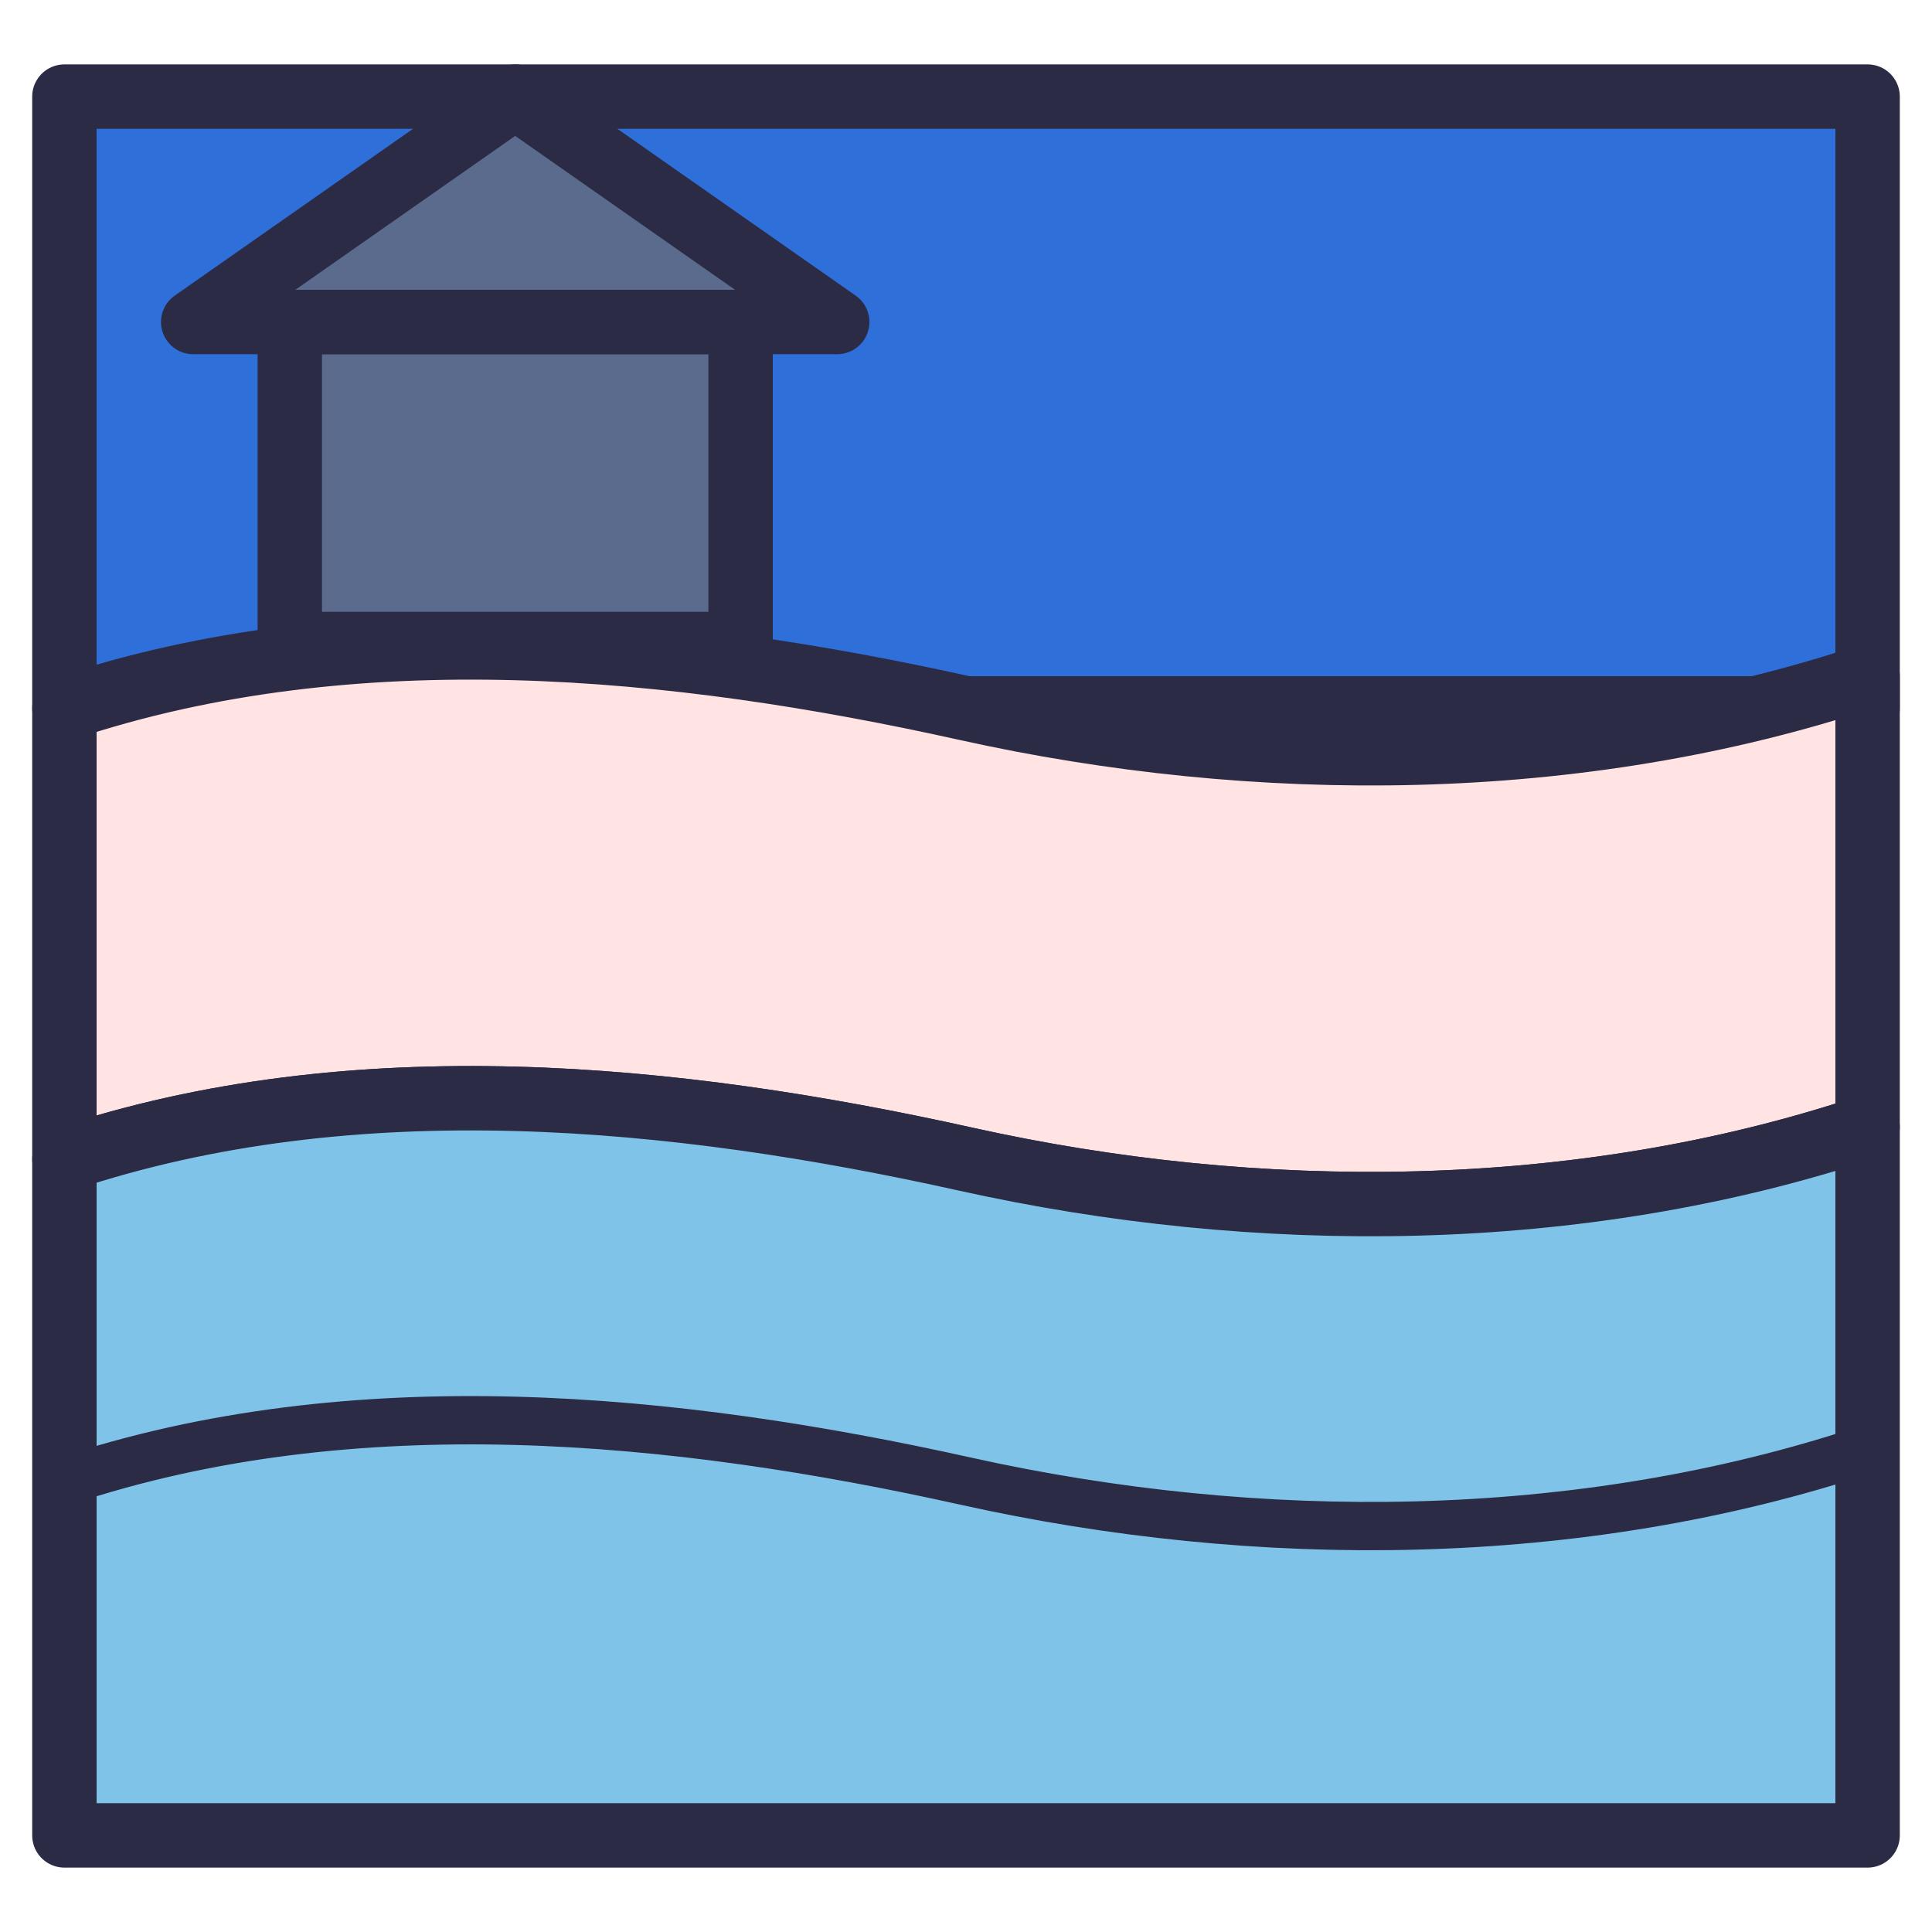
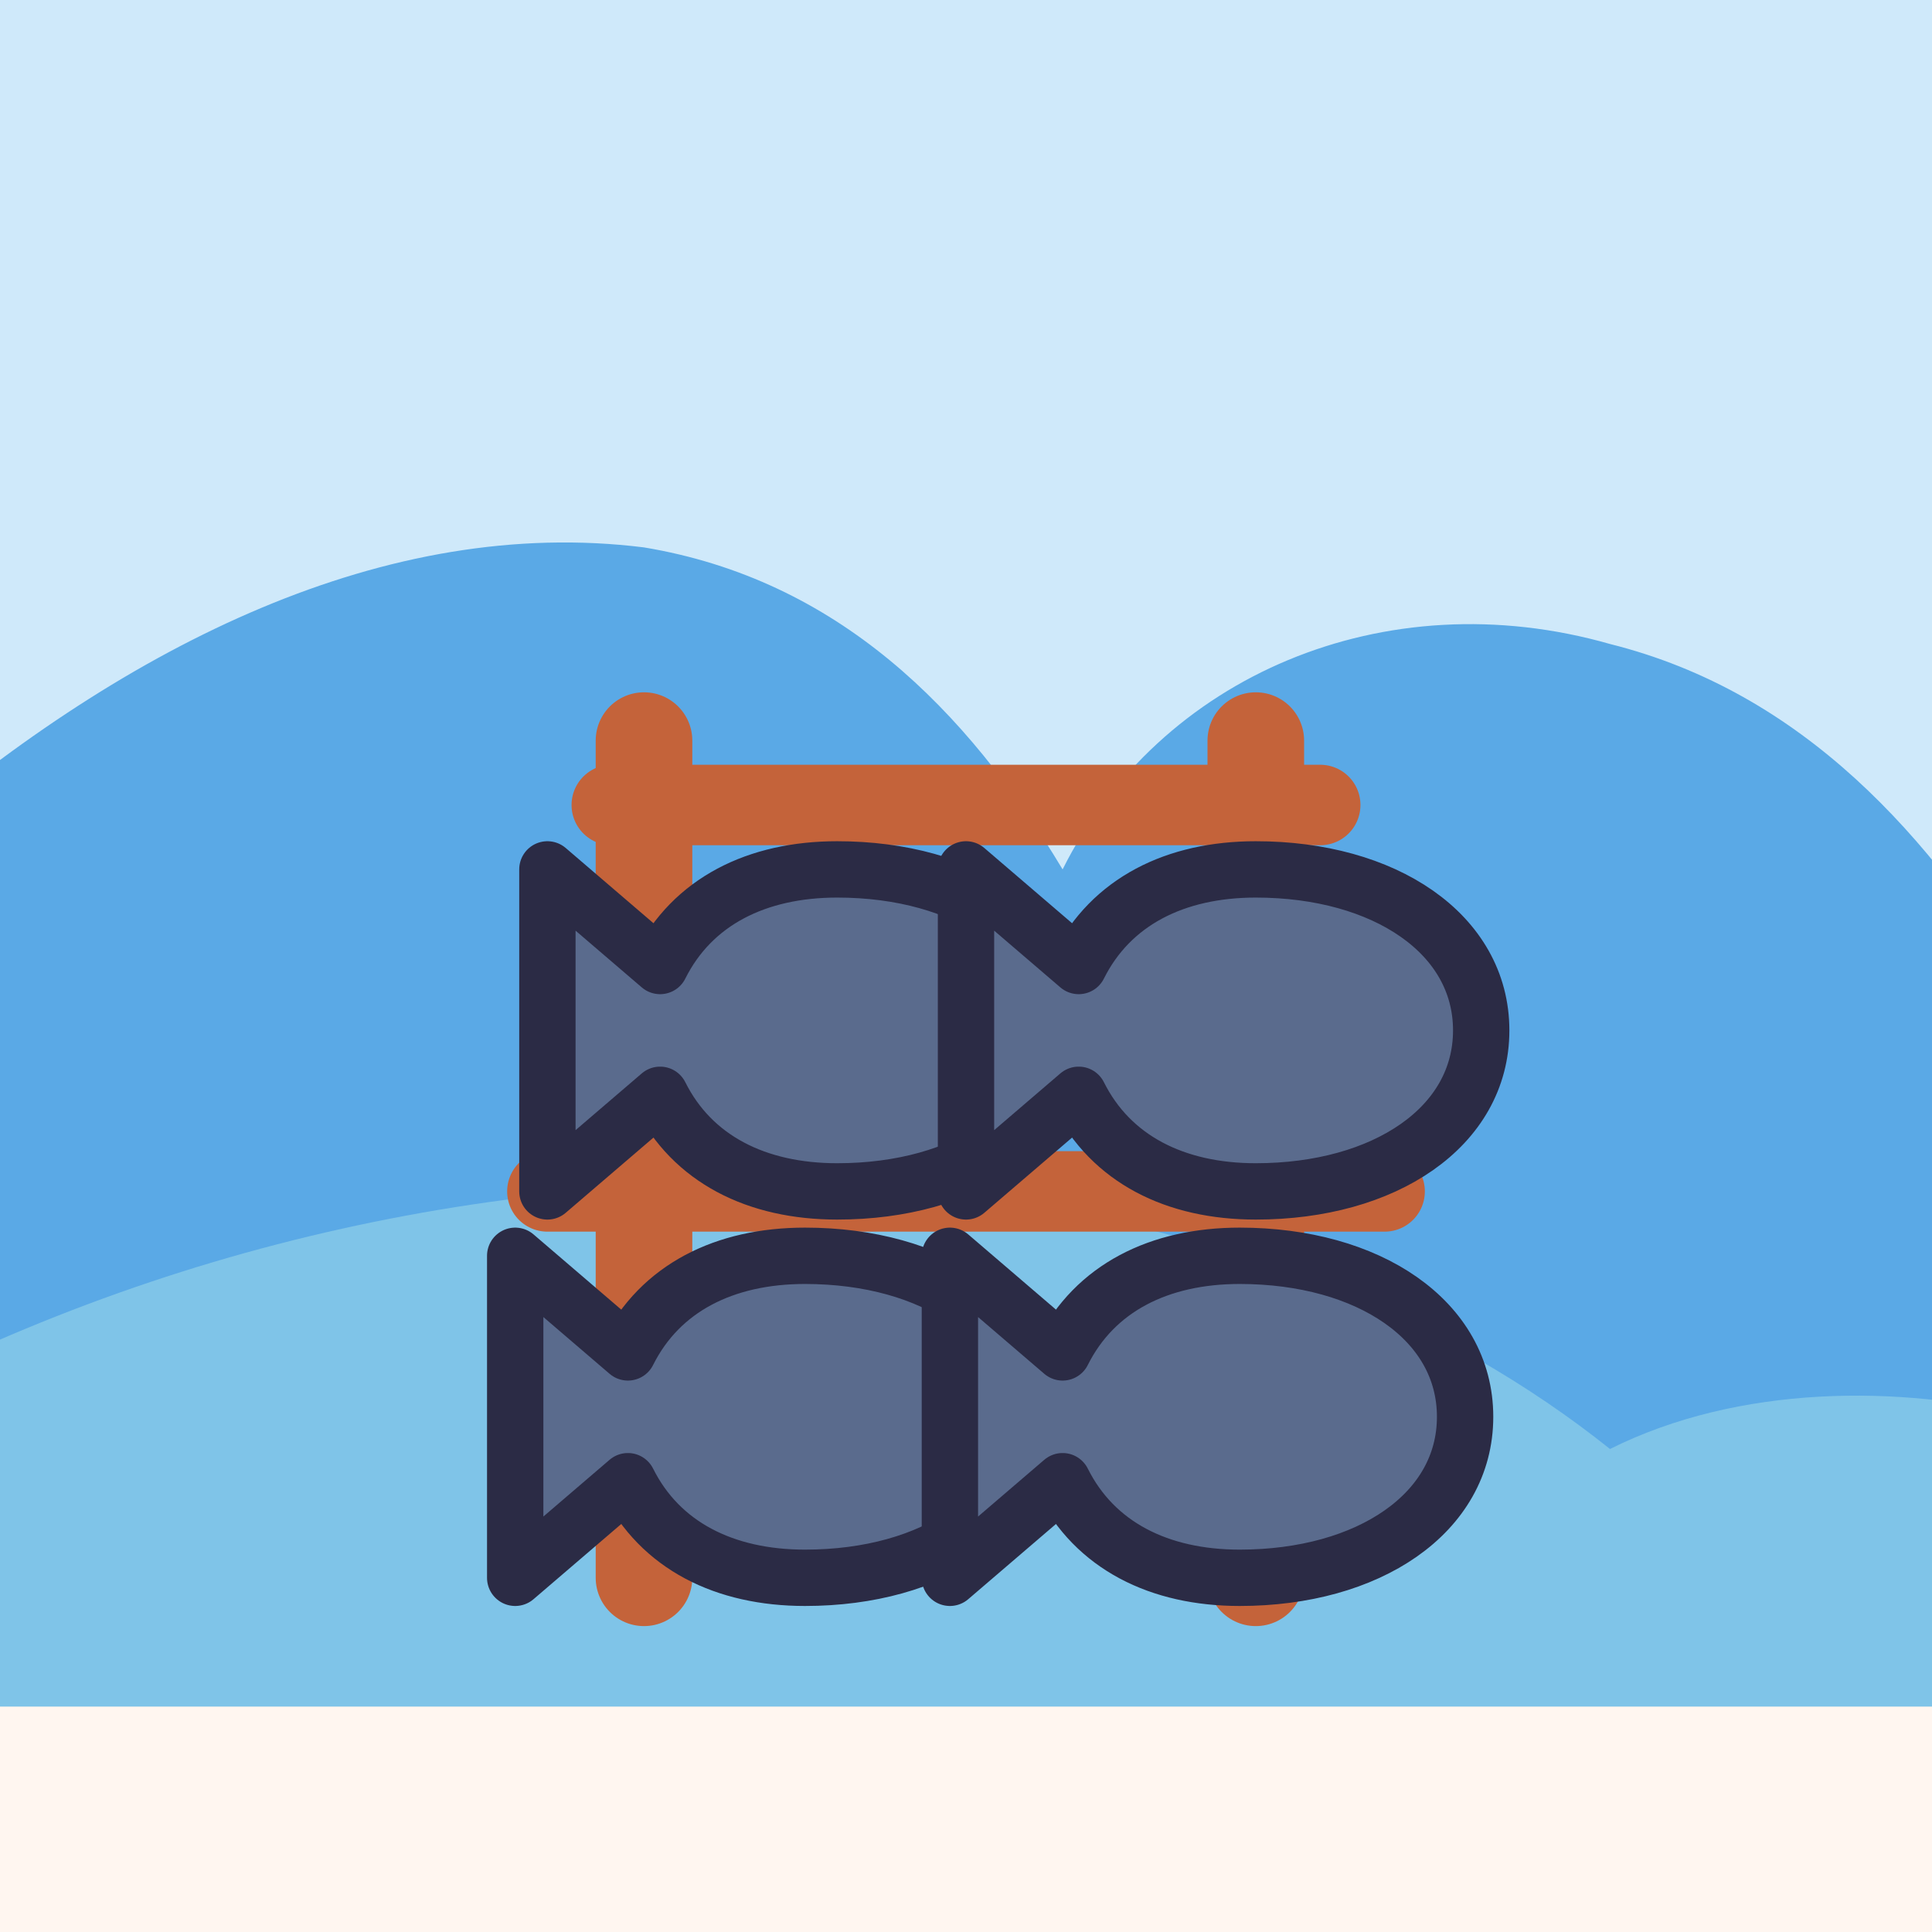
- <svg xmlns="http://www.w3.org/2000/svg" viewBox="0 0 120 120" width="120" height="120" role="img" aria-label="화진포" data-landmark="hwajinpo-lake">
-   <g fill="none" stroke="#2B2B45" stroke-width="4" stroke-linecap="round" stroke-linejoin="round">
-     <path d="M4 6H116V44H4Z" fill="#2E6FD9" />
-     <path d="M4 44C22 38 42 40 60 44C78 48 98 48 116 42V70C98 76 78 76 60 72C42 68 22 66 4 72Z" fill="#FFE4E3" />
-     <path d="M4 72C22 66 42 68 60 72C78 76 98 76 116 70V114H4Z" fill="#7FC4E8" />
-     <path d="M18 40V20H46V40Z" fill="#5A6B8D" />
-     <path d="M12 20L32 6L52 20Z" fill="#5A6B8D" />
-     <path d="M4 92C22 86 42 88 60 92C78 96 98 96 116 90" stroke-width="3" />
-   </g>
+ <svg xmlns="http://www.w3.org/2000/svg" viewBox="0 0 120 120" width="120" height="120" role="img" aria-label="고성 명태 덕장" data-landmark="hwajinpo-lake">
+   <rect x="-6" y="-6" width="132" height="132" fill="#CFE9FA" />
+   <path d="M-6 126V52C8 40 24 32 40 34C52 36 60 44 66 54C72 42 86 36 100 40C112 43 120 52 126 62V126Z" fill="#5AA9E6" />
+   <path d="M-6 86C14 76 36 72 58 74C76 76 90 82 100 90C108 86 118 86 126 88V126H-6Z" fill="#7FC4E8" />
+   <rect x="-6" y="106" width="132" height="20" fill="#FFF6F0" />
+   <path d="M40 46V98M78 46V98" stroke="#C4633A" stroke-width="6" fill="none" stroke-linecap="round" />
+   <path d="M38 50H82" stroke="#C4633A" stroke-width="5" fill="none" stroke-linecap="round" />
+   <path d="M34 74H86" stroke="#C4633A" stroke-width="5" fill="none" stroke-linecap="round" />
+   <path d="M52 54C60 54 66 58 66 64C66 70 60 74 52 74C47 74 43 72 41 68L34 74V54L41 60C43 56 47 54 52 54Z" fill="#5A6B8D" stroke="#2B2B45" stroke-width="3.5" stroke-linejoin="round" />
+   <path d="M78 54C86 54 92 58 92 64C92 70 86 74 78 74C73 74 69 72 67 68L60 74V54L67 60C69 56 73 54 78 54Z" fill="#5A6B8D" stroke="#2B2B45" stroke-width="3.5" stroke-linejoin="round" />
+   <path d="M50 78C58 78 64 82 64 88C64 94 58 98 50 98C45 98 41 96 39 92L32 98V78L39 84C41 80 45 78 50 78Z" fill="#5A6B8D" stroke="#2B2B45" stroke-width="3.5" stroke-linejoin="round" />
+   <path d="M77 78C85 78 91 82 91 88C91 94 85 98 77 98C72 98 68 96 66 92L59 98V78L66 84C68 80 72 78 77 78Z" fill="#5A6B8D" stroke="#2B2B45" stroke-width="3.5" stroke-linejoin="round" />
</svg>
